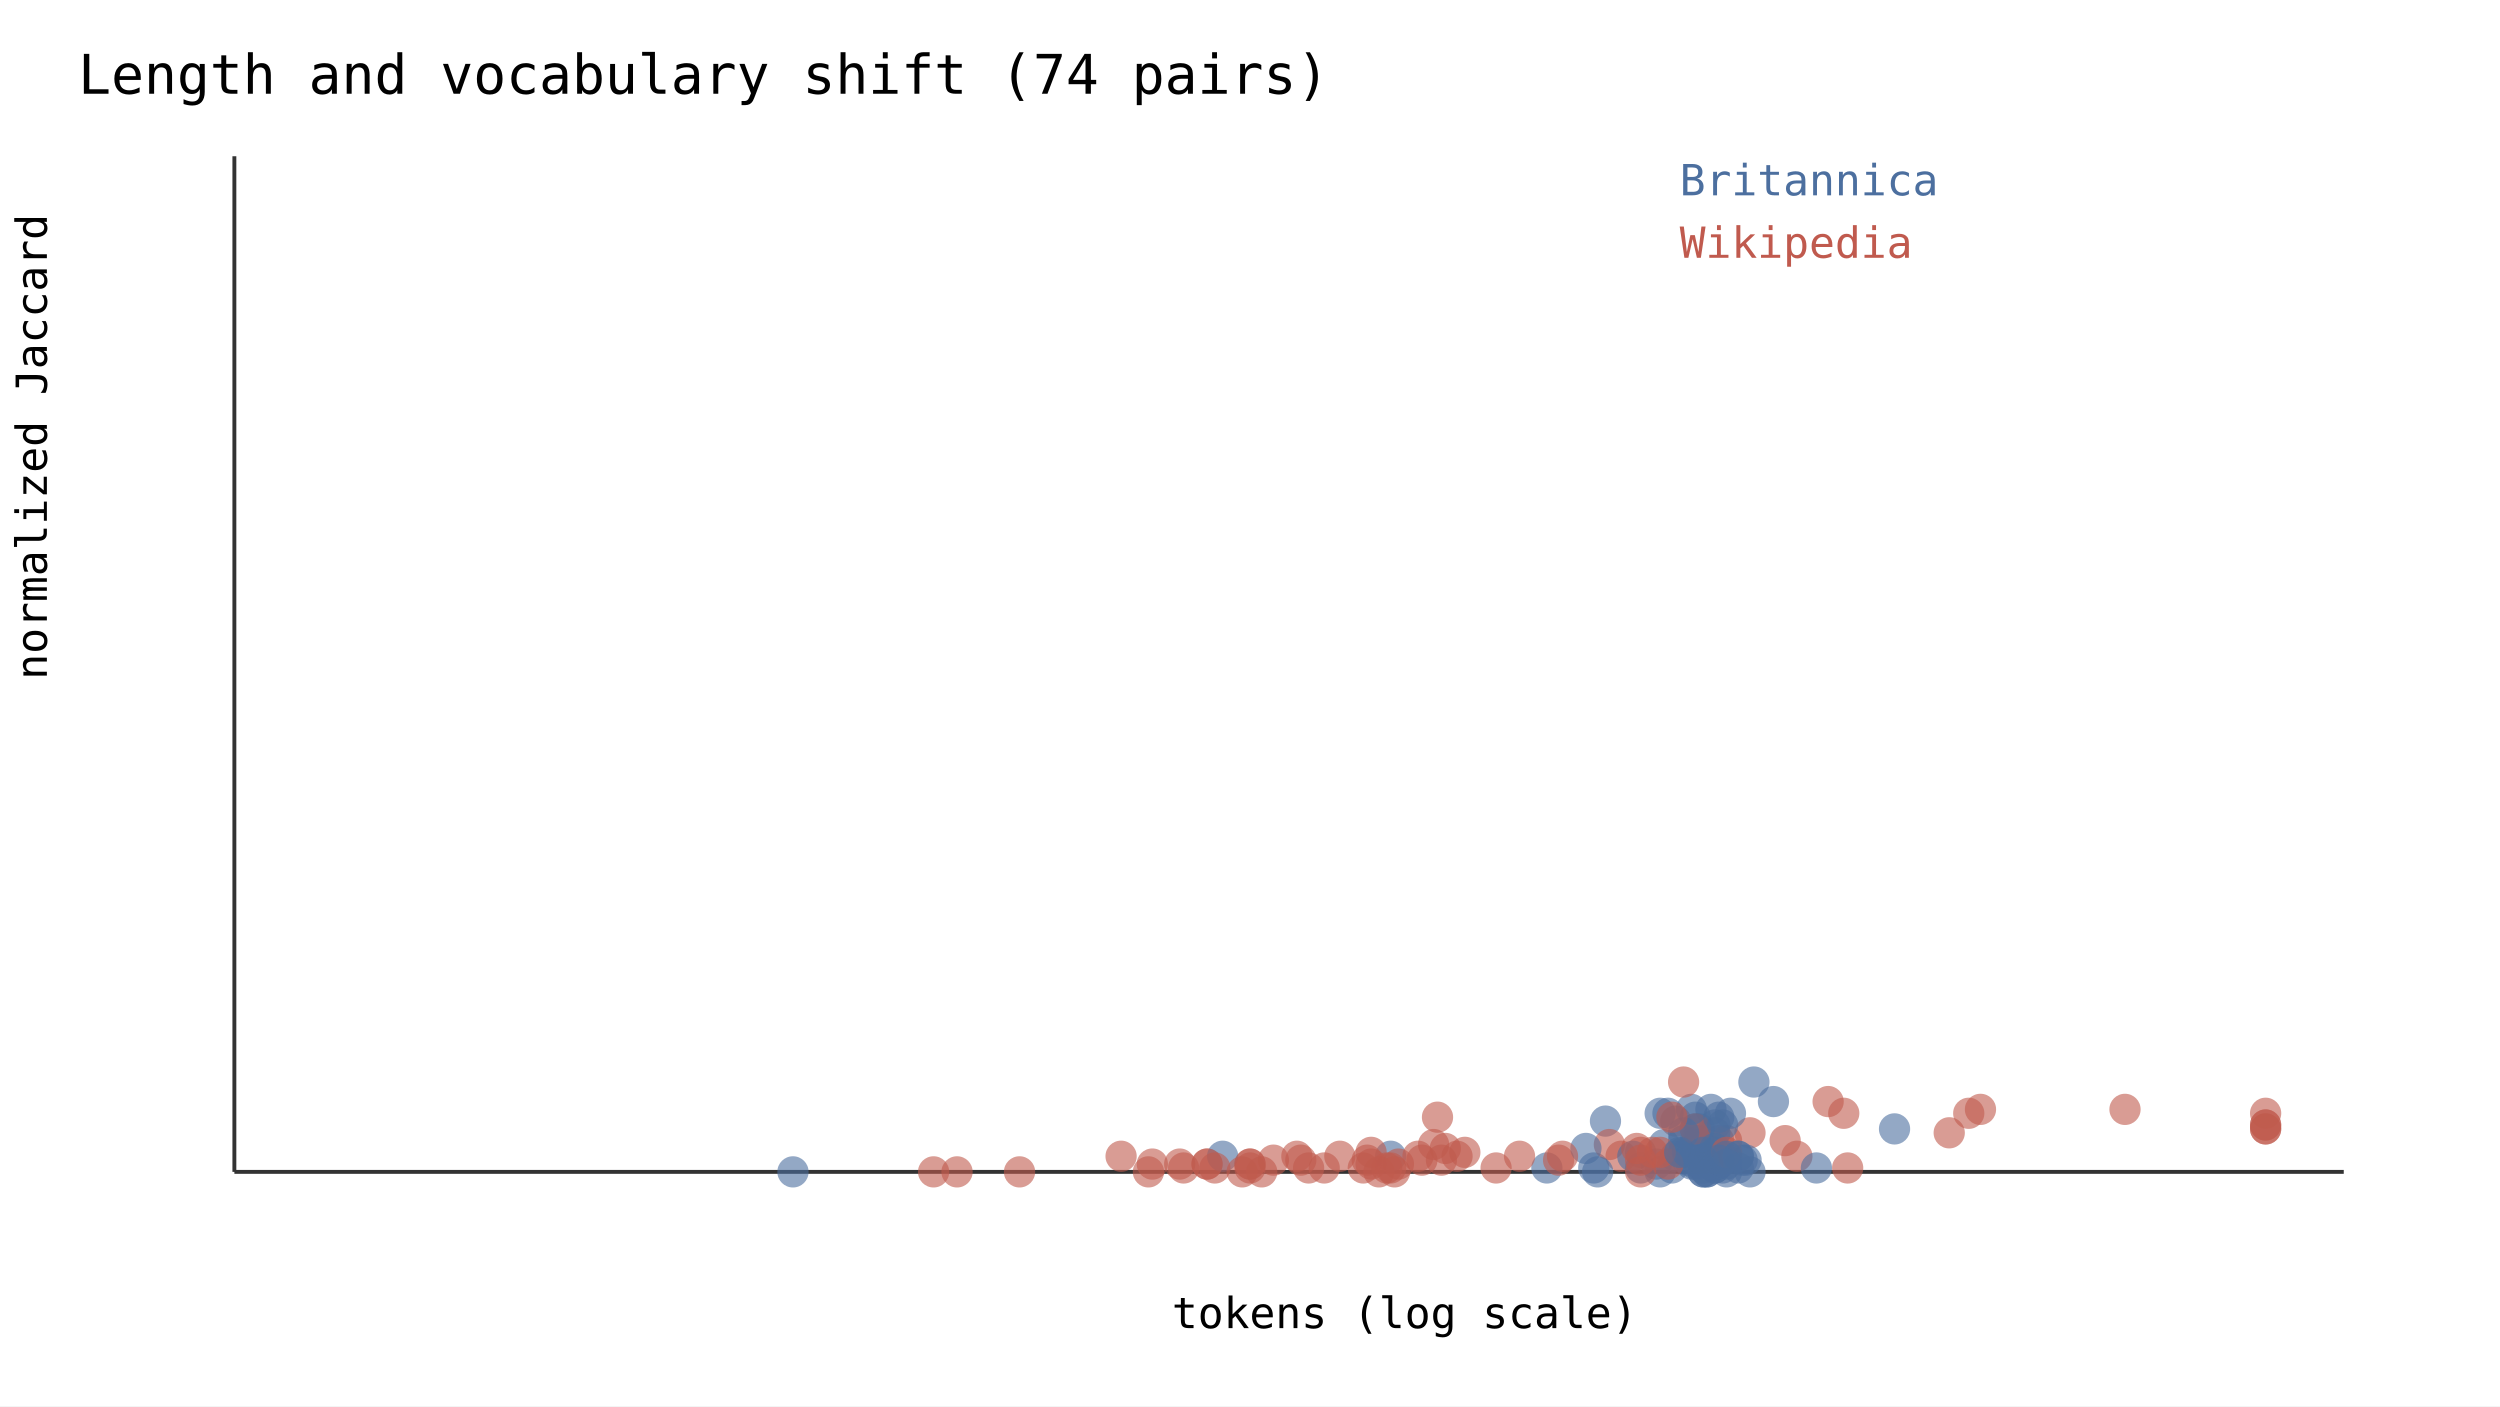
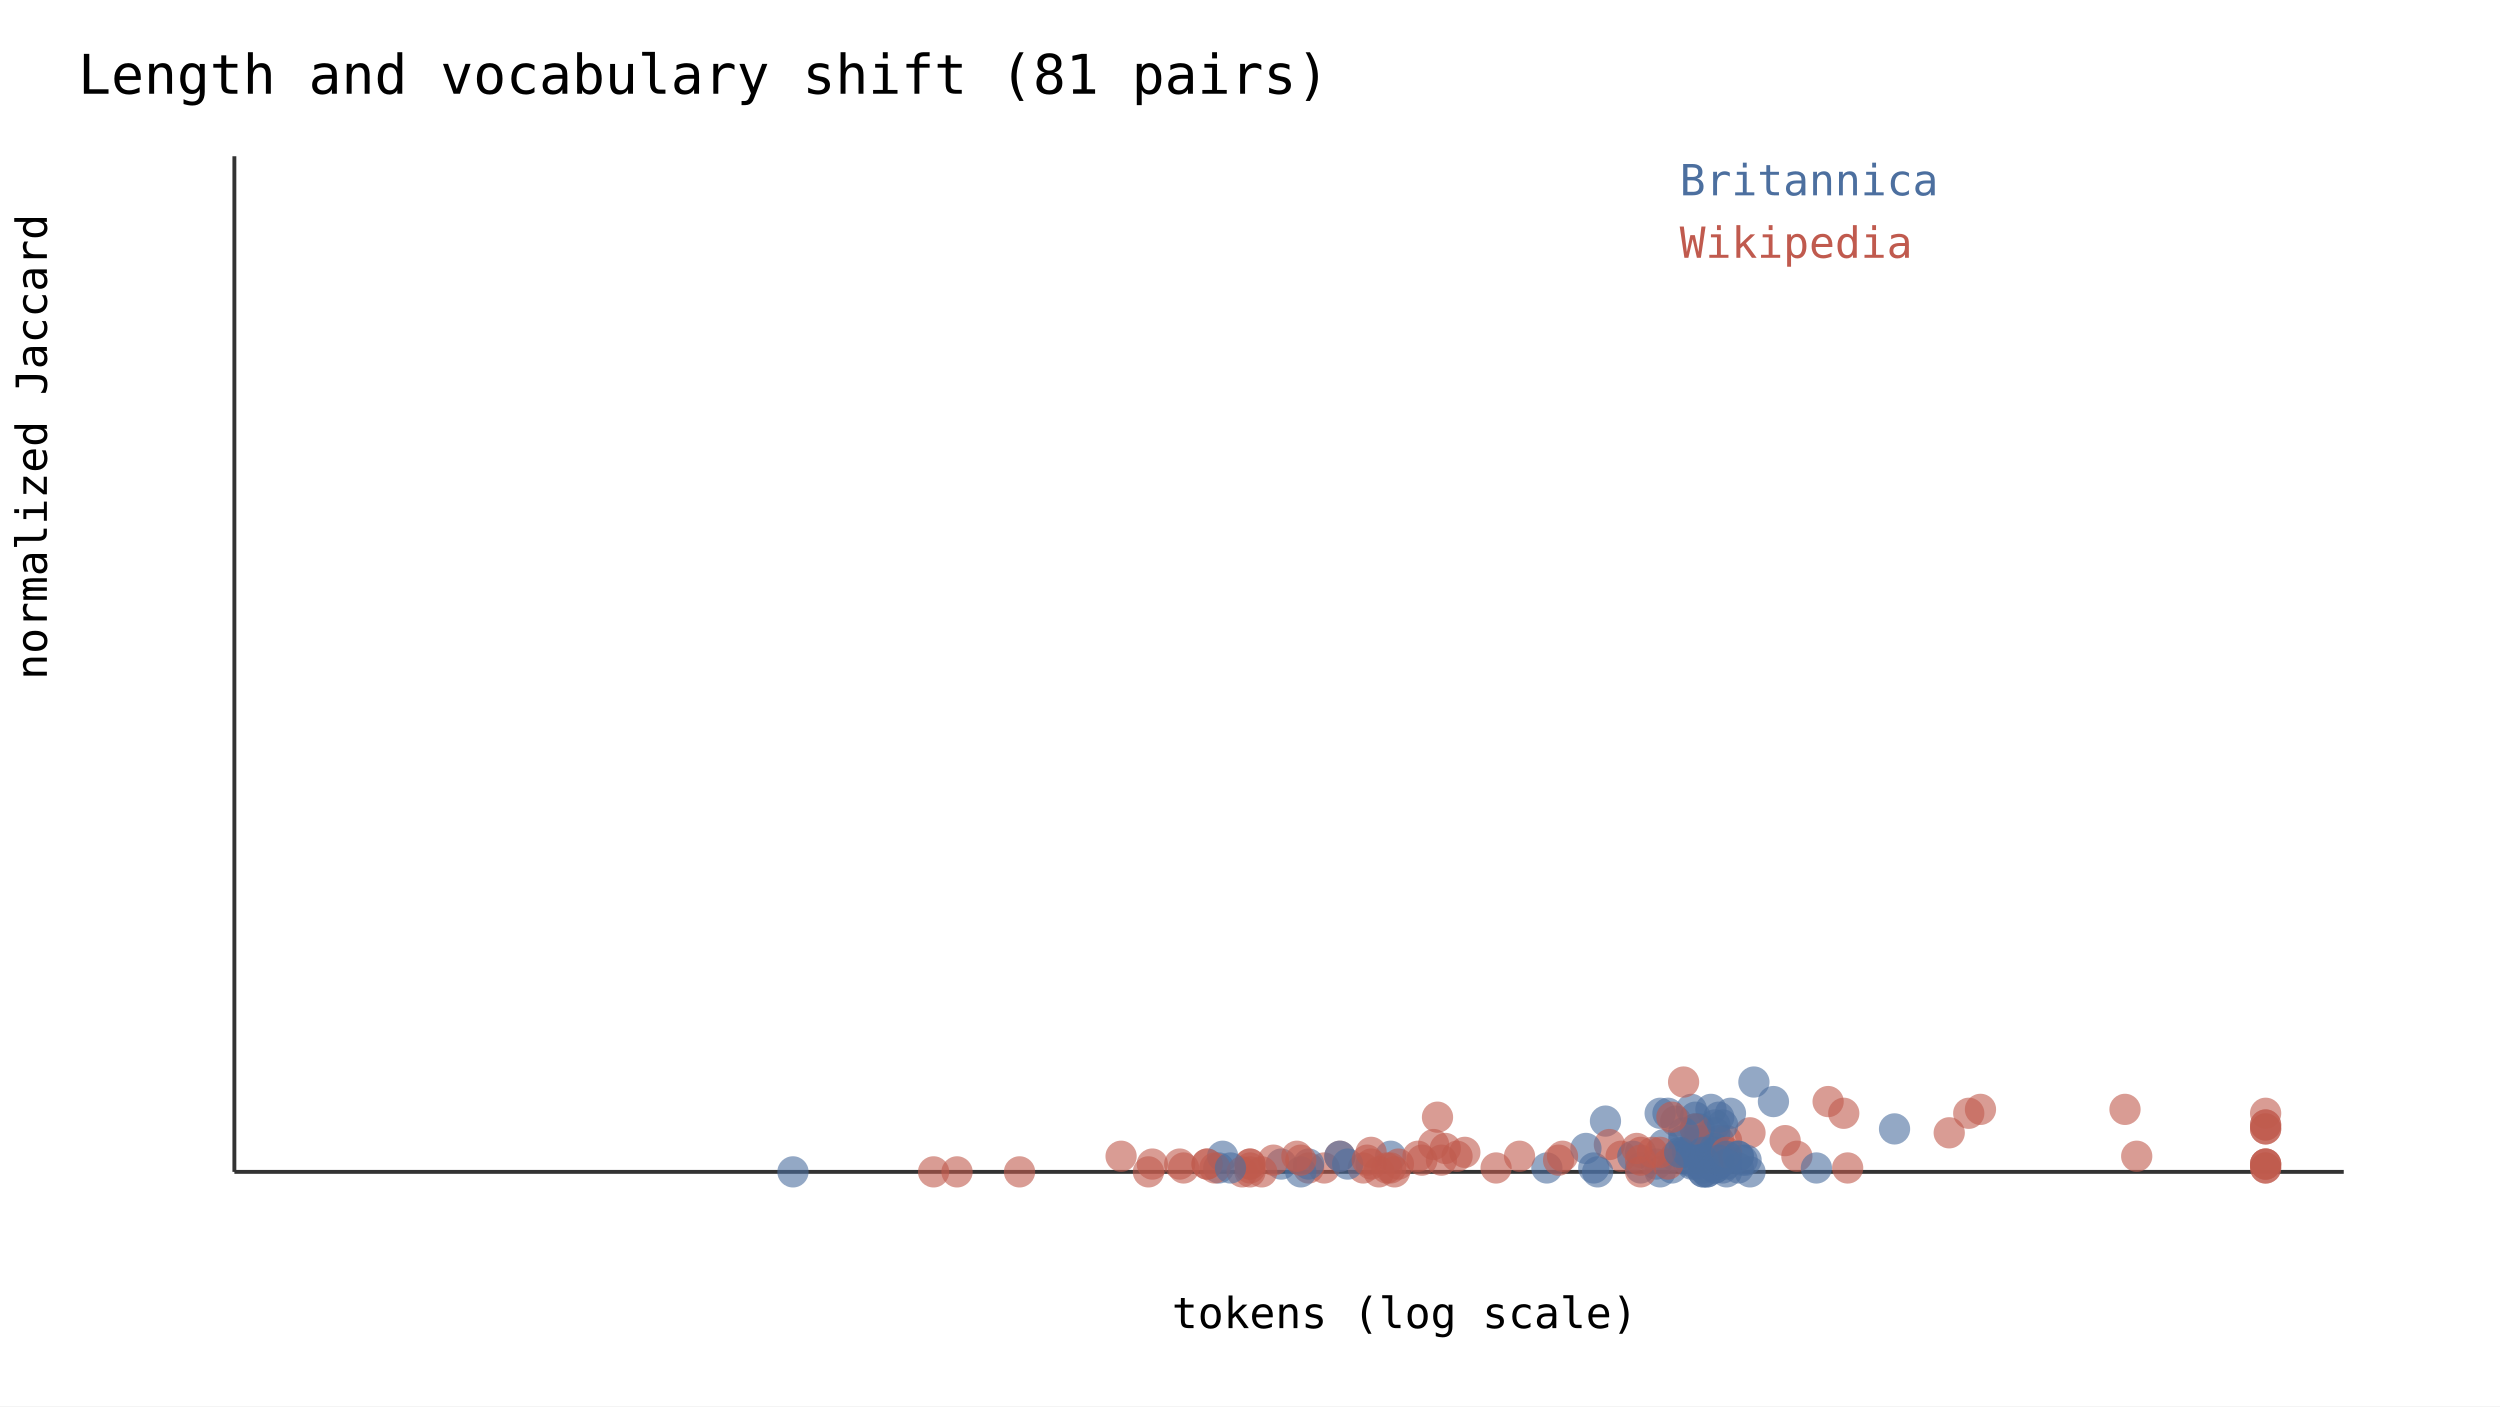
<svg xmlns="http://www.w3.org/2000/svg" width="640" height="360" font-family="monospace" font-size="11">
  <rect width="640" height="360" fill="#ffffff" />
-   <text x="20" y="24" font-size="14">Length and vocabulary shift (74 pairs)</text>
+   <text x="20" y="24" font-size="14">Length and vocabulary shift (81 pairs)</text>
  <line x1="60" y1="300" x2="600" y2="300" stroke="#333" />
  <line x1="60" y1="300" x2="60" y2="40" stroke="#333" />
  <text x="300" y="340">tokens (log scale)</text>
  <text x="8" y="170" transform="rotate(-90 12 170)">normalized Jaccard</text>
+   <circle cx="312" cy="299" r="4" fill="#4c6f9f" fill-opacity="0.6" />
+   <circle cx="580" cy="299" r="4" fill="#c05a4e" fill-opacity="0.6" />
  <circle cx="420" cy="299" r="4" fill="#4c6f9f" fill-opacity="0.6" />
  <circle cx="383" cy="299" r="4" fill="#c05a4e" fill-opacity="0.6" />
  <circle cx="435" cy="296" r="4" fill="#4c6f9f" fill-opacity="0.6" />
  <circle cx="287" cy="296" r="4" fill="#c05a4e" fill-opacity="0.6" />
  <circle cx="432" cy="297" r="4" fill="#4c6f9f" fill-opacity="0.6" />
  <circle cx="364" cy="297" r="4" fill="#c05a4e" fill-opacity="0.6" />
  <circle cx="431" cy="295" r="4" fill="#4c6f9f" fill-opacity="0.6" />
  <circle cx="420" cy="295" r="4" fill="#c05a4e" fill-opacity="0.6" />
  <circle cx="434" cy="293" r="4" fill="#4c6f9f" fill-opacity="0.6" />
  <circle cx="367" cy="293" r="4" fill="#c05a4e" fill-opacity="0.6" />
  <circle cx="434" cy="286" r="4" fill="#4c6f9f" fill-opacity="0.6" />
  <circle cx="368" cy="286" r="4" fill="#c05a4e" fill-opacity="0.6" />
  <circle cx="411" cy="287" r="4" fill="#4c6f9f" fill-opacity="0.6" />
  <circle cx="429" cy="287" r="4" fill="#c05a4e" fill-opacity="0.6" />
  <circle cx="436" cy="297" r="4" fill="#4c6f9f" fill-opacity="0.6" />
  <circle cx="369" cy="297" r="4" fill="#c05a4e" fill-opacity="0.6" />
  <circle cx="431" cy="292" r="4" fill="#4c6f9f" fill-opacity="0.6" />
  <circle cx="440" cy="292" r="4" fill="#c05a4e" fill-opacity="0.6" />
  <circle cx="356" cy="296" r="4" fill="#4c6f9f" fill-opacity="0.6" />
  <circle cx="373" cy="296" r="4" fill="#c05a4e" fill-opacity="0.6" />
  <circle cx="427" cy="285" r="4" fill="#4c6f9f" fill-opacity="0.6" />
  <circle cx="472" cy="285" r="4" fill="#c05a4e" fill-opacity="0.6" />
  <circle cx="439" cy="288" r="4" fill="#4c6f9f" fill-opacity="0.6" />
  <circle cx="580" cy="288" r="4" fill="#c05a4e" fill-opacity="0.6" />
  <circle cx="429" cy="296" r="4" fill="#4c6f9f" fill-opacity="0.6" />
  <circle cx="415" cy="296" r="4" fill="#c05a4e" fill-opacity="0.6" />
  <circle cx="440" cy="298" r="4" fill="#4c6f9f" fill-opacity="0.6" />
  <circle cx="320" cy="298" r="4" fill="#c05a4e" fill-opacity="0.6" />
  <circle cx="438" cy="298" r="4" fill="#4c6f9f" fill-opacity="0.6" />
  <circle cx="309" cy="298" r="4" fill="#c05a4e" fill-opacity="0.6" />
  <circle cx="313" cy="296" r="4" fill="#4c6f9f" fill-opacity="0.6" />
  <circle cx="460" cy="296" r="4" fill="#c05a4e" fill-opacity="0.6" />
  <circle cx="425" cy="285" r="4" fill="#4c6f9f" fill-opacity="0.6" />
  <circle cx="504" cy="285" r="4" fill="#c05a4e" fill-opacity="0.6" />
  <circle cx="434" cy="292" r="4" fill="#4c6f9f" fill-opacity="0.6" />
  <circle cx="457" cy="292" r="4" fill="#c05a4e" fill-opacity="0.6" />
  <circle cx="428" cy="299" r="4" fill="#4c6f9f" fill-opacity="0.6" />
  <circle cx="349" cy="299" r="4" fill="#c05a4e" fill-opacity="0.6" />
  <circle cx="408" cy="299" r="4" fill="#4c6f9f" fill-opacity="0.6" />
  <circle cx="339" cy="299" r="4" fill="#c05a4e" fill-opacity="0.6" />
  <circle cx="434" cy="298" r="4" fill="#4c6f9f" fill-opacity="0.6" />
  <circle cx="351" cy="298" r="4" fill="#c05a4e" fill-opacity="0.6" />
  <circle cx="426" cy="293" r="4" fill="#4c6f9f" fill-opacity="0.6" />
  <circle cx="412" cy="293" r="4" fill="#c05a4e" fill-opacity="0.6" />
  <circle cx="439" cy="299" r="4" fill="#4c6f9f" fill-opacity="0.6" />
  <circle cx="311" cy="299" r="4" fill="#c05a4e" fill-opacity="0.6" />
  <circle cx="396" cy="299" r="4" fill="#4c6f9f" fill-opacity="0.6" />
  <circle cx="355" cy="299" r="4" fill="#c05a4e" fill-opacity="0.6" />
  <circle cx="424" cy="298" r="4" fill="#4c6f9f" fill-opacity="0.6" />
  <circle cx="358" cy="298" r="4" fill="#c05a4e" fill-opacity="0.6" />
  <circle cx="418" cy="296" r="4" fill="#4c6f9f" fill-opacity="0.6" />
  <circle cx="389" cy="296" r="4" fill="#c05a4e" fill-opacity="0.6" />
  <circle cx="425" cy="300" r="4" fill="#4c6f9f" fill-opacity="0.6" />
  <circle cx="245" cy="300" r="4" fill="#c05a4e" fill-opacity="0.6" />
  <circle cx="436" cy="299" r="4" fill="#4c6f9f" fill-opacity="0.6" />
  <circle cx="356" cy="299" r="4" fill="#c05a4e" fill-opacity="0.6" />
  <circle cx="442" cy="300" r="4" fill="#4c6f9f" fill-opacity="0.6" />
  <circle cx="239" cy="300" r="4" fill="#c05a4e" fill-opacity="0.6" />
  <circle cx="434" cy="295" r="4" fill="#4c6f9f" fill-opacity="0.6" />
  <circle cx="423" cy="295" r="4" fill="#c05a4e" fill-opacity="0.6" />
  <circle cx="436" cy="300" r="4" fill="#4c6f9f" fill-opacity="0.6" />
  <circle cx="318" cy="300" r="4" fill="#c05a4e" fill-opacity="0.6" />
  <circle cx="441" cy="296" r="4" fill="#4c6f9f" fill-opacity="0.6" />
  <circle cx="343" cy="296" r="4" fill="#c05a4e" fill-opacity="0.6" />
  <circle cx="435" cy="292" r="4" fill="#4c6f9f" fill-opacity="0.6" />
  <circle cx="442" cy="292" r="4" fill="#c05a4e" fill-opacity="0.6" />
  <circle cx="439" cy="290" r="4" fill="#4c6f9f" fill-opacity="0.6" />
  <circle cx="448" cy="290" r="4" fill="#c05a4e" fill-opacity="0.6" />
  <circle cx="440" cy="298" r="4" fill="#4c6f9f" fill-opacity="0.6" />
  <circle cx="320" cy="298" r="4" fill="#c05a4e" fill-opacity="0.6" />
  <circle cx="443" cy="285" r="4" fill="#4c6f9f" fill-opacity="0.6" />
  <circle cx="580" cy="285" r="4" fill="#c05a4e" fill-opacity="0.6" />
  <circle cx="434" cy="289" r="4" fill="#4c6f9f" fill-opacity="0.6" />
  <circle cx="580" cy="289" r="4" fill="#c05a4e" fill-opacity="0.6" />
  <circle cx="439" cy="299" r="4" fill="#4c6f9f" fill-opacity="0.6" />
  <circle cx="320" cy="299" r="4" fill="#c05a4e" fill-opacity="0.6" />
  <circle cx="435" cy="289" r="4" fill="#4c6f9f" fill-opacity="0.6" />
  <circle cx="580" cy="289" r="4" fill="#c05a4e" fill-opacity="0.6" />
  <circle cx="441" cy="299" r="4" fill="#4c6f9f" fill-opacity="0.6" />
  <circle cx="335" cy="299" r="4" fill="#c05a4e" fill-opacity="0.6" />
+   <circle cx="333" cy="300" r="4" fill="#4c6f9f" fill-opacity="0.6" />
+   <circle cx="320" cy="300" r="4" fill="#c05a4e" fill-opacity="0.6" />
+   <circle cx="345" cy="298" r="4" fill="#4c6f9f" fill-opacity="0.6" />
+   <circle cx="580" cy="298" r="4" fill="#c05a4e" fill-opacity="0.6" />
+   <circle cx="328" cy="298" r="4" fill="#4c6f9f" fill-opacity="0.6" />
+   <circle cx="580" cy="298" r="4" fill="#c05a4e" fill-opacity="0.6" />
  <circle cx="433" cy="298" r="4" fill="#4c6f9f" fill-opacity="0.6" />
  <circle cx="309" cy="298" r="4" fill="#c05a4e" fill-opacity="0.6" />
+   <circle cx="335" cy="298" r="4" fill="#4c6f9f" fill-opacity="0.6" />
+   <circle cx="580" cy="298" r="4" fill="#c05a4e" fill-opacity="0.6" />
  <circle cx="438" cy="284" r="4" fill="#4c6f9f" fill-opacity="0.6" />
  <circle cx="544" cy="284" r="4" fill="#c05a4e" fill-opacity="0.6" />
  <circle cx="435" cy="298" r="4" fill="#4c6f9f" fill-opacity="0.6" />
  <circle cx="427" cy="298" r="4" fill="#c05a4e" fill-opacity="0.6" />
  <circle cx="446" cy="297" r="4" fill="#4c6f9f" fill-opacity="0.6" />
  <circle cx="399" cy="297" r="4" fill="#c05a4e" fill-opacity="0.6" />
  <circle cx="432" cy="295" r="4" fill="#4c6f9f" fill-opacity="0.6" />
  <circle cx="425" cy="295" r="4" fill="#c05a4e" fill-opacity="0.6" />
  <circle cx="438" cy="298" r="4" fill="#4c6f9f" fill-opacity="0.6" />
  <circle cx="302" cy="298" r="4" fill="#c05a4e" fill-opacity="0.6" />
  <circle cx="447" cy="297" r="4" fill="#4c6f9f" fill-opacity="0.6" />
  <circle cx="326" cy="297" r="4" fill="#c05a4e" fill-opacity="0.6" />
  <circle cx="485" cy="289" r="4" fill="#4c6f9f" fill-opacity="0.6" />
  <circle cx="434" cy="289" r="4" fill="#c05a4e" fill-opacity="0.6" />
  <circle cx="433" cy="284" r="4" fill="#4c6f9f" fill-opacity="0.6" />
  <circle cx="507" cy="284" r="4" fill="#c05a4e" fill-opacity="0.6" />
+   <circle cx="343" cy="296" r="4" fill="#4c6f9f" fill-opacity="0.6" />
+   <circle cx="547" cy="296" r="4" fill="#c05a4e" fill-opacity="0.6" />
  <circle cx="439" cy="294" r="4" fill="#4c6f9f" fill-opacity="0.6" />
  <circle cx="370" cy="294" r="4" fill="#c05a4e" fill-opacity="0.6" />
  <circle cx="439" cy="295" r="4" fill="#4c6f9f" fill-opacity="0.6" />
  <circle cx="351" cy="295" r="4" fill="#c05a4e" fill-opacity="0.6" />
  <circle cx="406" cy="294" r="4" fill="#4c6f9f" fill-opacity="0.6" />
  <circle cx="419" cy="294" r="4" fill="#c05a4e" fill-opacity="0.6" />
  <circle cx="465" cy="299" r="4" fill="#4c6f9f" fill-opacity="0.6" />
  <circle cx="303" cy="299" r="4" fill="#c05a4e" fill-opacity="0.6" />
  <circle cx="437" cy="300" r="4" fill="#4c6f9f" fill-opacity="0.6" />
  <circle cx="353" cy="300" r="4" fill="#c05a4e" fill-opacity="0.6" />
  <circle cx="203" cy="300" r="4" fill="#4c6f9f" fill-opacity="0.6" />
  <circle cx="323" cy="300" r="4" fill="#c05a4e" fill-opacity="0.6" />
  <circle cx="431" cy="290" r="4" fill="#4c6f9f" fill-opacity="0.6" />
  <circle cx="499" cy="290" r="4" fill="#c05a4e" fill-opacity="0.6" />
  <circle cx="430" cy="295" r="4" fill="#4c6f9f" fill-opacity="0.6" />
  <circle cx="375" cy="295" r="4" fill="#c05a4e" fill-opacity="0.6" />
  <circle cx="436" cy="300" r="4" fill="#4c6f9f" fill-opacity="0.6" />
  <circle cx="261" cy="300" r="4" fill="#c05a4e" fill-opacity="0.6" />
  <circle cx="441" cy="288" r="4" fill="#4c6f9f" fill-opacity="0.6" />
  <circle cx="580" cy="288" r="4" fill="#c05a4e" fill-opacity="0.6" />
  <circle cx="409" cy="300" r="4" fill="#4c6f9f" fill-opacity="0.6" />
  <circle cx="420" cy="300" r="4" fill="#c05a4e" fill-opacity="0.6" />
  <circle cx="449" cy="277" r="4" fill="#4c6f9f" fill-opacity="0.6" />
  <circle cx="431" cy="277" r="4" fill="#c05a4e" fill-opacity="0.6" />
  <circle cx="440" cy="297" r="4" fill="#4c6f9f" fill-opacity="0.6" />
  <circle cx="420" cy="297" r="4" fill="#c05a4e" fill-opacity="0.6" />
  <circle cx="436" cy="295" r="4" fill="#4c6f9f" fill-opacity="0.6" />
  <circle cx="442" cy="295" r="4" fill="#c05a4e" fill-opacity="0.6" />
  <circle cx="442" cy="296" r="4" fill="#4c6f9f" fill-opacity="0.6" />
  <circle cx="332" cy="296" r="4" fill="#c05a4e" fill-opacity="0.6" />
  <circle cx="445" cy="296" r="4" fill="#4c6f9f" fill-opacity="0.6" />
  <circle cx="363" cy="296" r="4" fill="#c05a4e" fill-opacity="0.6" />
  <circle cx="445" cy="296" r="4" fill="#4c6f9f" fill-opacity="0.6" />
  <circle cx="400" cy="296" r="4" fill="#c05a4e" fill-opacity="0.6" />
  <circle cx="437" cy="300" r="4" fill="#4c6f9f" fill-opacity="0.6" />
  <circle cx="294" cy="300" r="4" fill="#c05a4e" fill-opacity="0.6" />
  <circle cx="440" cy="286" r="4" fill="#4c6f9f" fill-opacity="0.6" />
  <circle cx="428" cy="286" r="4" fill="#c05a4e" fill-opacity="0.6" />
  <circle cx="436" cy="297" r="4" fill="#4c6f9f" fill-opacity="0.6" />
  <circle cx="350" cy="297" r="4" fill="#c05a4e" fill-opacity="0.6" />
+   <circle cx="315" cy="299" r="4" fill="#4c6f9f" fill-opacity="0.6" />
+   <circle cx="580" cy="299" r="4" fill="#c05a4e" fill-opacity="0.6" />
  <circle cx="454" cy="282" r="4" fill="#4c6f9f" fill-opacity="0.6" />
  <circle cx="468" cy="282" r="4" fill="#c05a4e" fill-opacity="0.6" />
  <circle cx="448" cy="300" r="4" fill="#4c6f9f" fill-opacity="0.6" />
  <circle cx="357" cy="300" r="4" fill="#c05a4e" fill-opacity="0.6" />
  <circle cx="445" cy="299" r="4" fill="#4c6f9f" fill-opacity="0.6" />
  <circle cx="473" cy="299" r="4" fill="#c05a4e" fill-opacity="0.6" />
  <circle cx="440" cy="297" r="4" fill="#4c6f9f" fill-opacity="0.6" />
  <circle cx="333" cy="297" r="4" fill="#c05a4e" fill-opacity="0.6" />
  <circle cx="442" cy="298" r="4" fill="#4c6f9f" fill-opacity="0.6" />
  <circle cx="295" cy="298" r="4" fill="#c05a4e" fill-opacity="0.6" />
  <text x="430" y="50" fill="#4c6f9f">Britannica</text>
  <text x="430" y="66" fill="#c05a4e">Wikipedia</text>
</svg>
